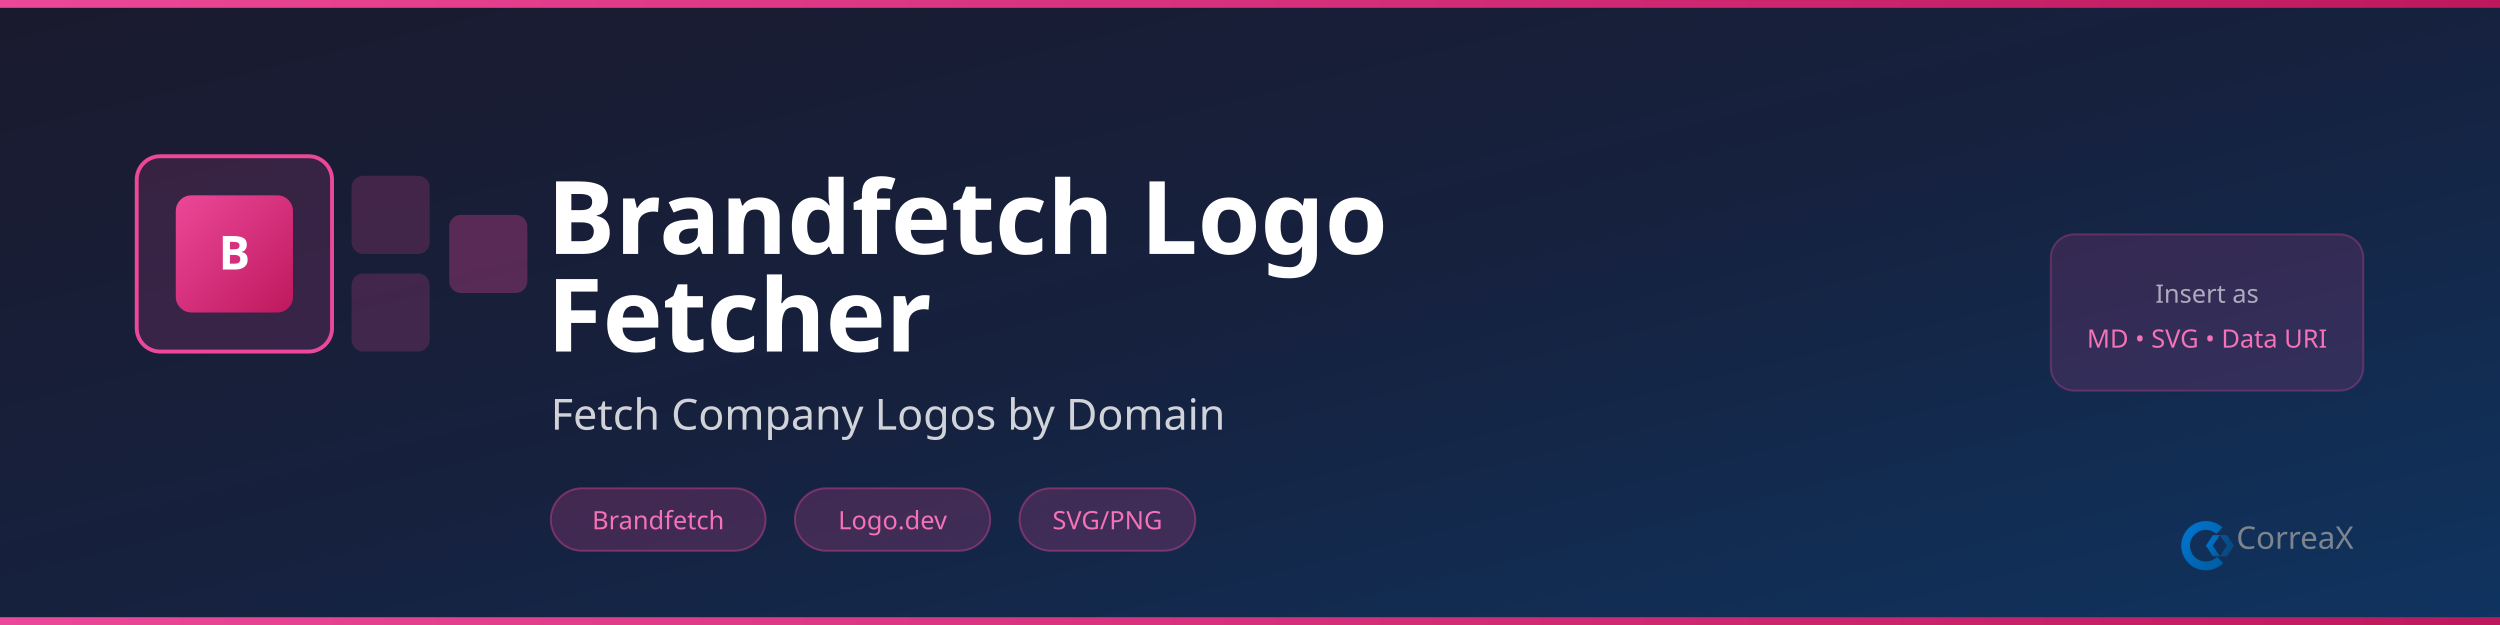
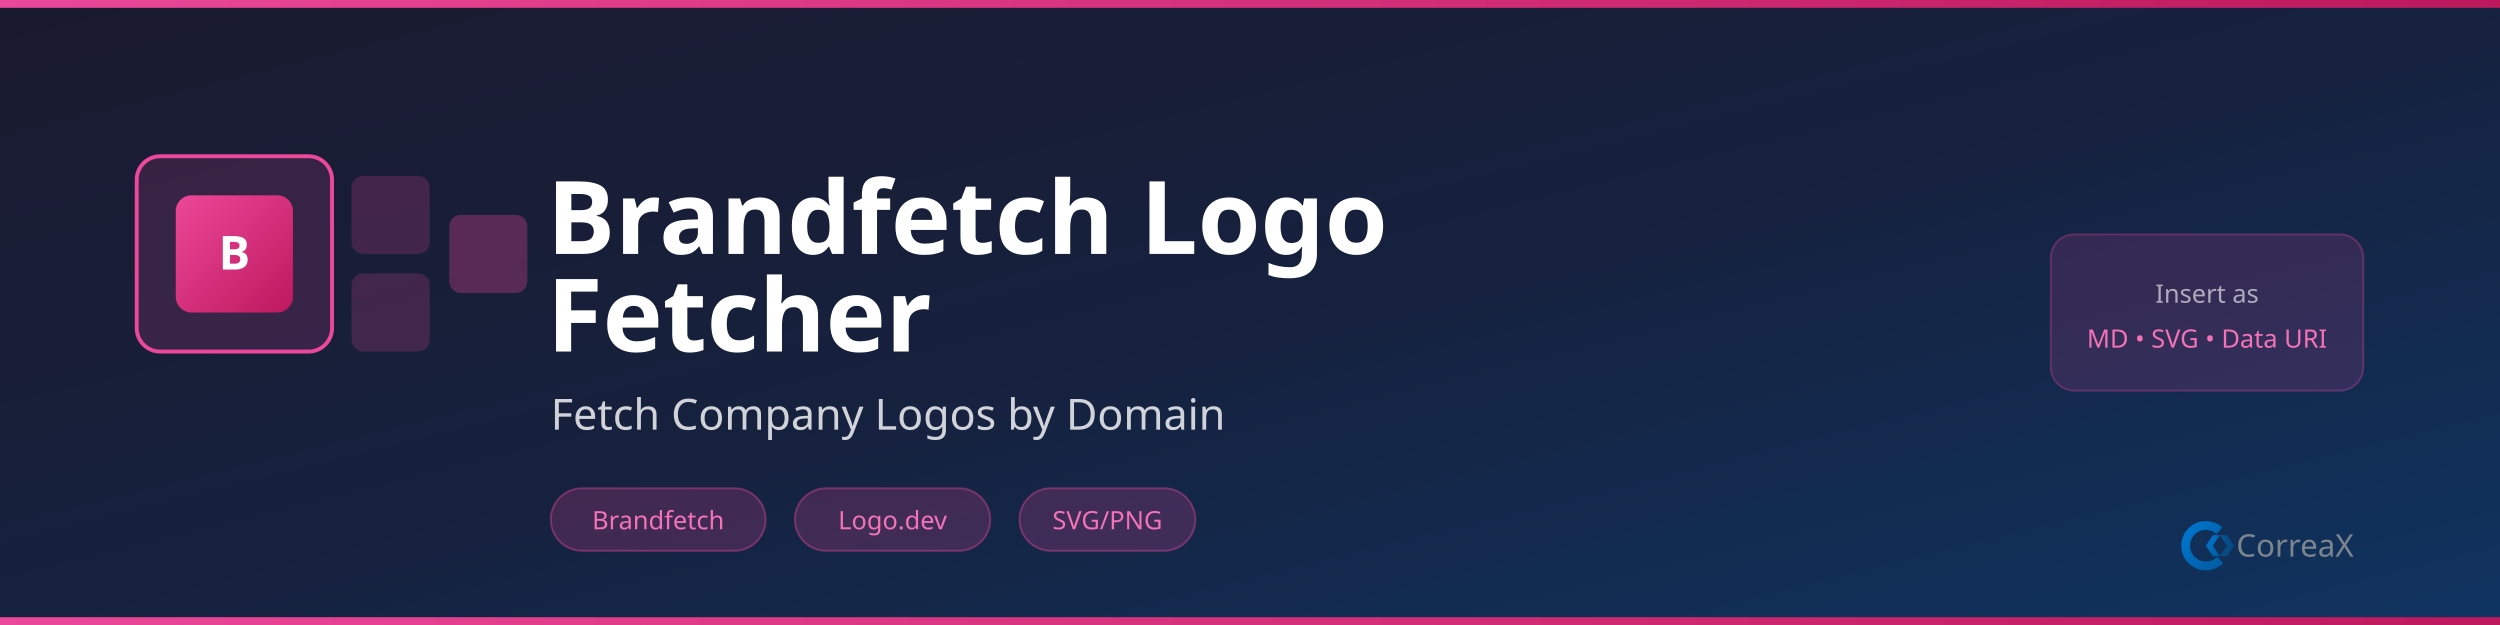
<svg xmlns="http://www.w3.org/2000/svg" viewBox="0 0 1280 320">
  <defs>
    <linearGradient id="bgGrad" x1="0%" y1="0%" x2="100%" y2="100%">
      <stop offset="0%" stop-color="#1a1a2e" />
      <stop offset="50%" stop-color="#16213e" />
      <stop offset="100%" stop-color="#0f3460" />
    </linearGradient>
    <linearGradient id="accentGrad" x1="0%" y1="0%" x2="100%" y2="0%">
      <stop offset="0%" stop-color="#ec4899" />
      <stop offset="100%" stop-color="#be185d" />
    </linearGradient>
    <linearGradient id="logoGrad" x1="0%" y1="0%" x2="100%" y2="100%">
      <stop offset="0%" stop-color="#ec4899" />
      <stop offset="100%" stop-color="#be185d" />
    </linearGradient>
    <linearGradient id="cxGrad" x1="0%" y1="0%" x2="100%" y2="100%">
      <stop offset="0%" stop-color="#0078d4" />
      <stop offset="100%" stop-color="#005a9e" />
    </linearGradient>
  </defs>
  <rect width="1280" height="320" fill="url(#bgGrad)" />
  <rect x="0" y="0" width="1280" height="4" fill="url(#accentGrad)" />
  <rect x="0" y="316" width="1280" height="4" fill="url(#accentGrad)" />
  <g transform="translate(70, 80)">
    <rect x="0" y="0" width="100" height="100" rx="12" fill="rgba(236,72,153,0.15)" stroke="#ec4899" stroke-width="2" />
    <rect x="20" y="20" width="60" height="60" rx="8" fill="url(#logoGrad)" />
    <text x="50" y="58" text-anchor="middle" font-family="Segoe UI, system-ui, sans-serif" font-size="24" font-weight="700" fill="#ffffff">B</text>
    <rect x="110" y="10" width="40" height="40" rx="6" fill="rgba(236,72,153,0.2)" />
    <rect x="110" y="60" width="40" height="40" rx="6" fill="rgba(236,72,153,0.2)" />
    <rect x="160" y="30" width="40" height="40" rx="6" fill="rgba(236,72,153,0.3)" />
  </g>
  <text x="280" y="130" font-family="Segoe UI, system-ui, sans-serif" font-size="52" font-weight="700" fill="#ffffff">
    Brandfetch Logo
  </text>
  <text x="280" y="180" font-family="Segoe UI, system-ui, sans-serif" font-size="52" font-weight="700" fill="#ffffff">
    Fetcher
  </text>
  <text x="282" y="220" font-family="Segoe UI, system-ui, sans-serif" font-size="22" fill="rgba(255,255,255,0.8)">
    Fetch Company Logos by Domain
  </text>
  <g transform="translate(282, 250)">
    <rect x="0" y="0" width="110" height="32" rx="16" fill="rgba(236,72,153,0.2)" stroke="rgba(236,72,153,0.4)" stroke-width="1" />
    <text x="55" y="21" text-anchor="middle" font-family="Segoe UI, system-ui, sans-serif" font-size="13" fill="#f472b6">Brandfetch</text>
    <rect x="125" y="0" width="100" height="32" rx="16" fill="rgba(236,72,153,0.2)" stroke="rgba(236,72,153,0.4)" stroke-width="1" />
    <text x="175" y="21" text-anchor="middle" font-family="Segoe UI, system-ui, sans-serif" font-size="13" fill="#f472b6">Logo.dev</text>
    <rect x="240" y="0" width="90" height="32" rx="16" fill="rgba(236,72,153,0.2)" stroke="rgba(236,72,153,0.4)" stroke-width="1" />
    <text x="285" y="21" text-anchor="middle" font-family="Segoe UI, system-ui, sans-serif" font-size="13" fill="#f472b6">SVG/PNG</text>
  </g>
  <g transform="translate(1050, 120)">
    <rect x="0" y="0" width="160" height="80" rx="12" fill="rgba(236,72,153,0.15)" stroke="rgba(236,72,153,0.3)" stroke-width="1" />
    <text x="80" y="35" text-anchor="middle" font-family="Segoe UI, system-ui, sans-serif" font-size="13" fill="rgba(255,255,255,0.6)">Insert as</text>
    <text x="80" y="58" text-anchor="middle" font-family="Segoe UI, system-ui, sans-serif" font-size="13" fill="#f472b6">MD • SVG • Data URI</text>
  </g>
  <g transform="translate(1115, 265)">
    <g transform="scale(0.9)">
      <path d="M16 2C8.268 2 2 8.268 2 16s6.268 14 14 14c3.866 0 7.389-1.568 9.928-4.1l-3.535-3.536A9.002 9.002 0 0116 25c-4.97 0-9-4.03-9-9s4.03-9 9-9c2.29 0 4.38.857 5.971 2.268l3.464-3.639C22.993 3.352 19.66 2 16 2z" fill="url(#cxGrad)" />
      <path d="M20 10l-4 6 4 6h4l-4-6 4-6h-4z" fill="url(#cxGrad)" />
      <path d="M24 10l4 6-4 6h4l4-6-4-6h-4z" fill="url(#cxGrad)" opacity="0.5" />
    </g>
-     <text x="30" y="16" font-family="Segoe UI, system-ui, sans-serif" font-size="16" fill="rgba(160,160,160,0.75)">CorreaX</text>
+     <text x="30" y="20" font-family="Segoe UI, system-ui, sans-serif" font-size="16" fill="rgba(160,160,160,0.75)">CorreaX</text>
  </g>
</svg>
